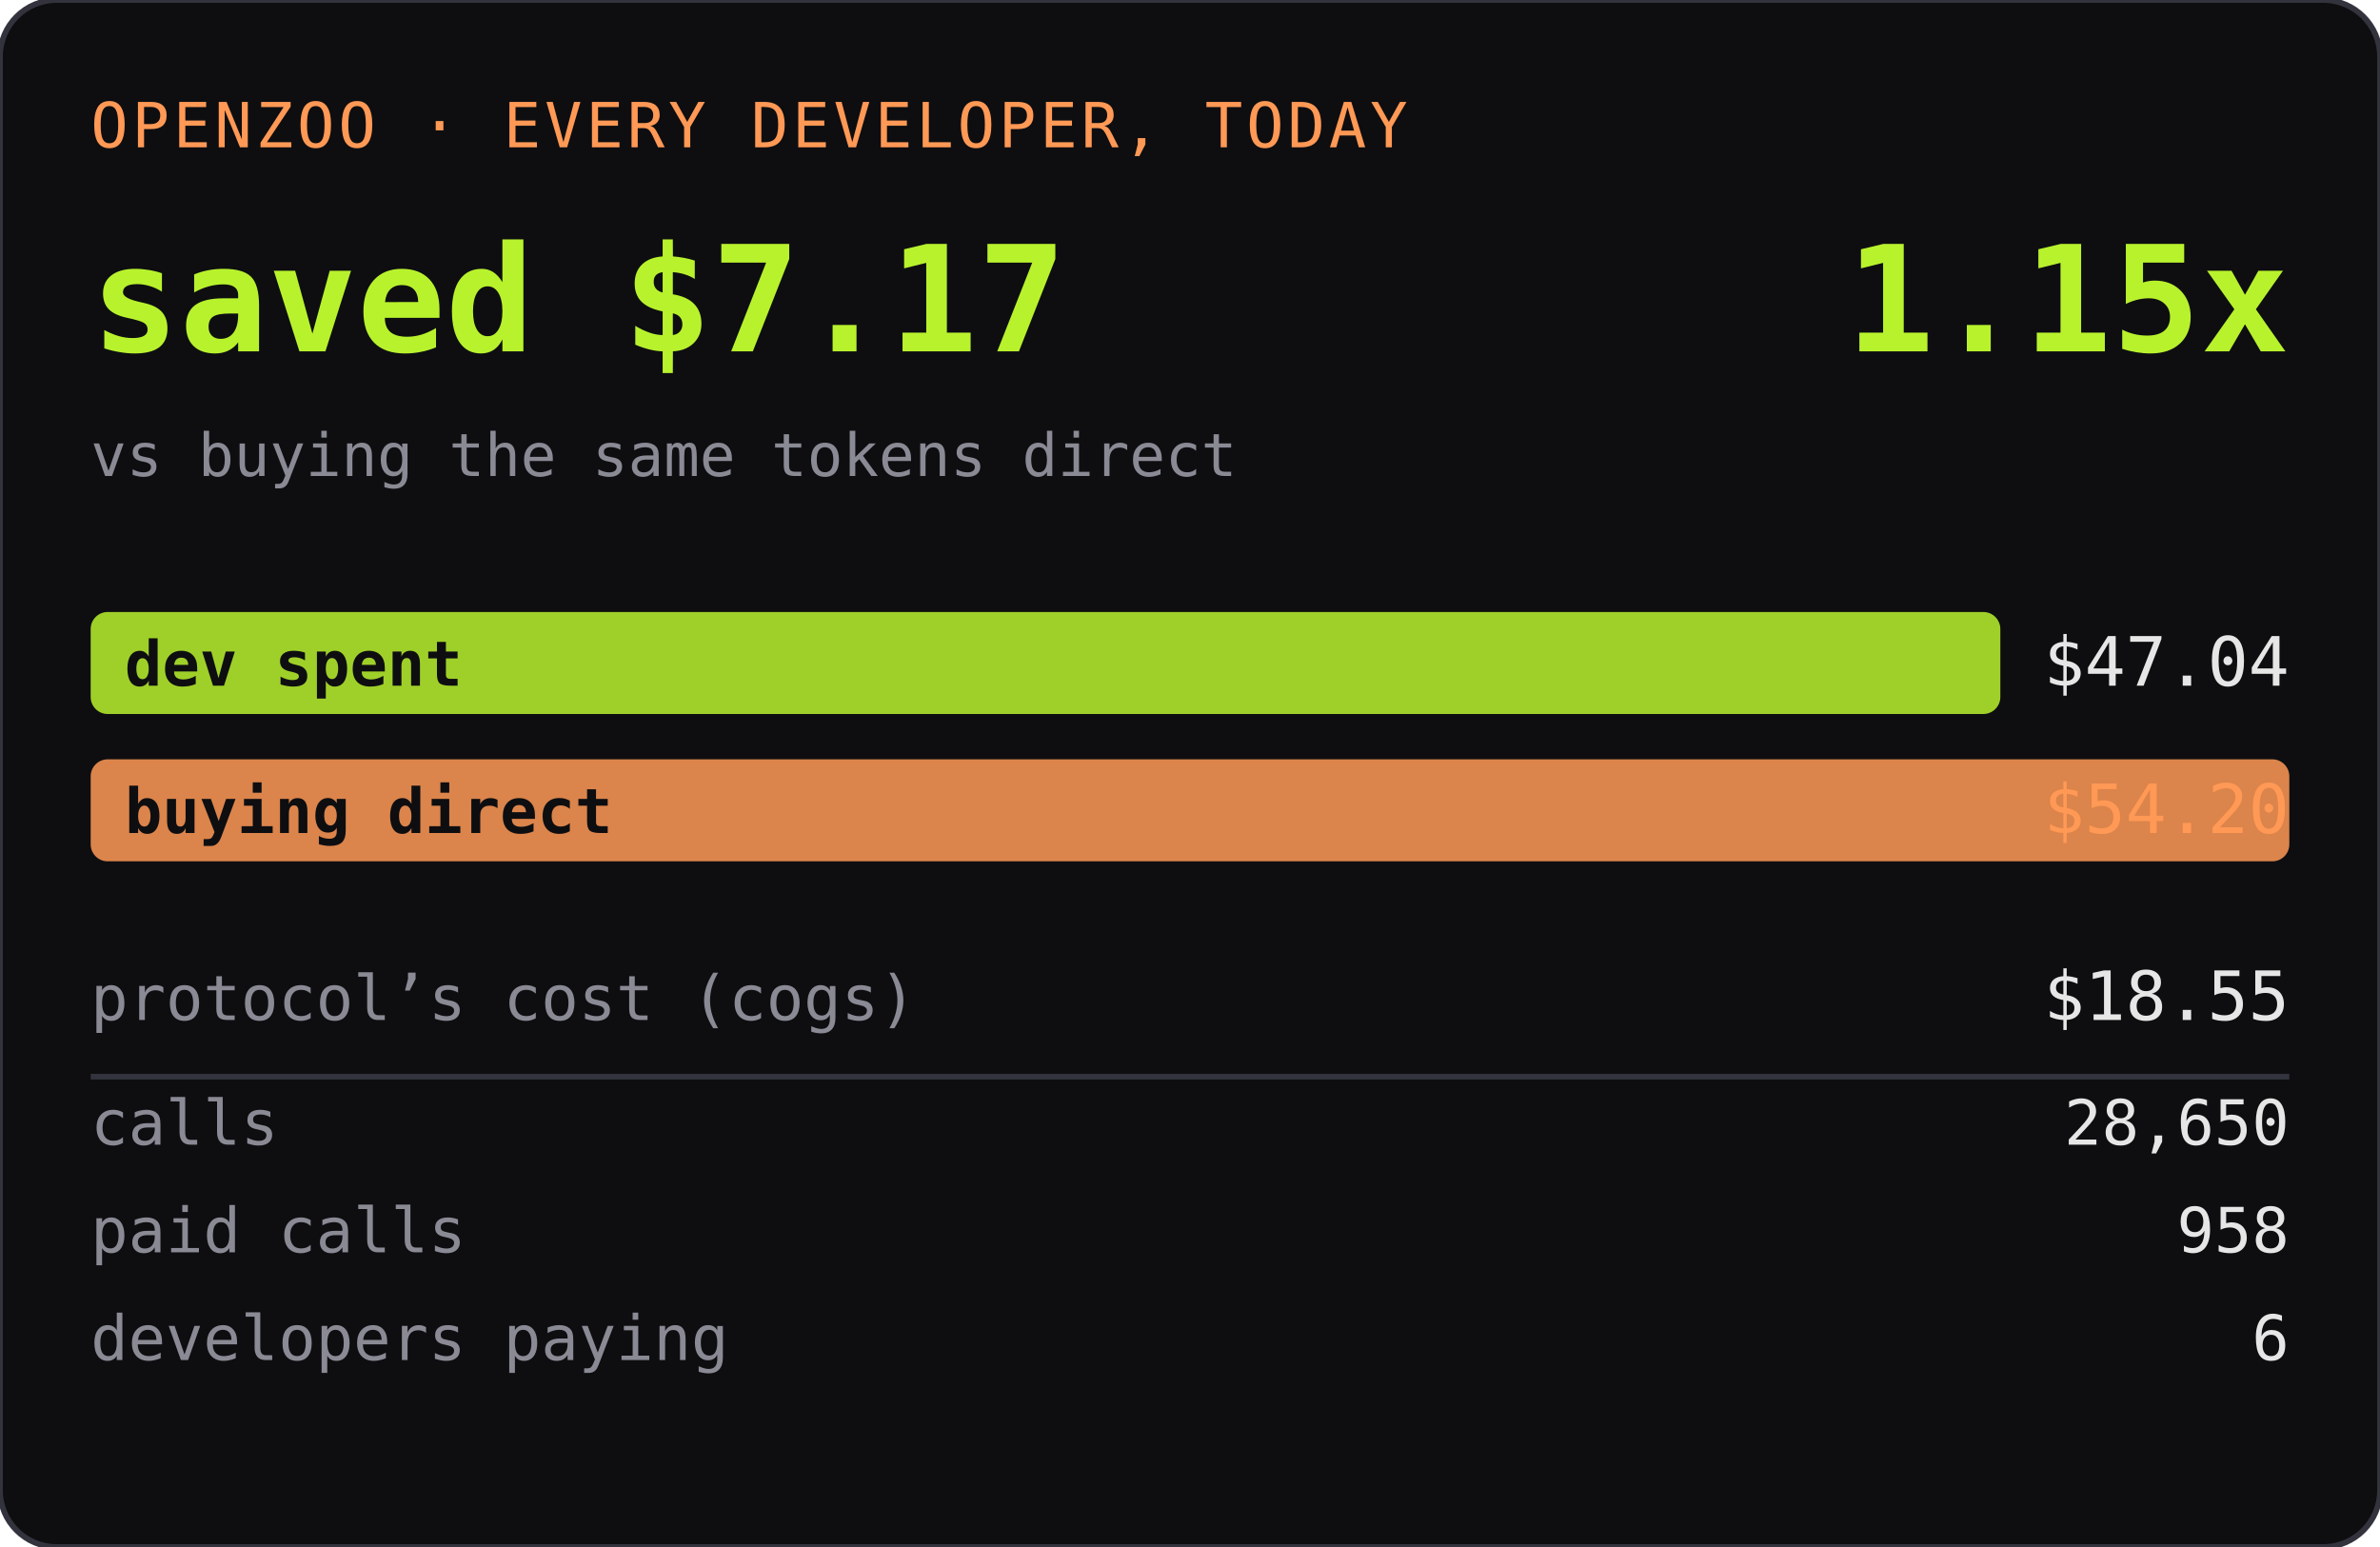
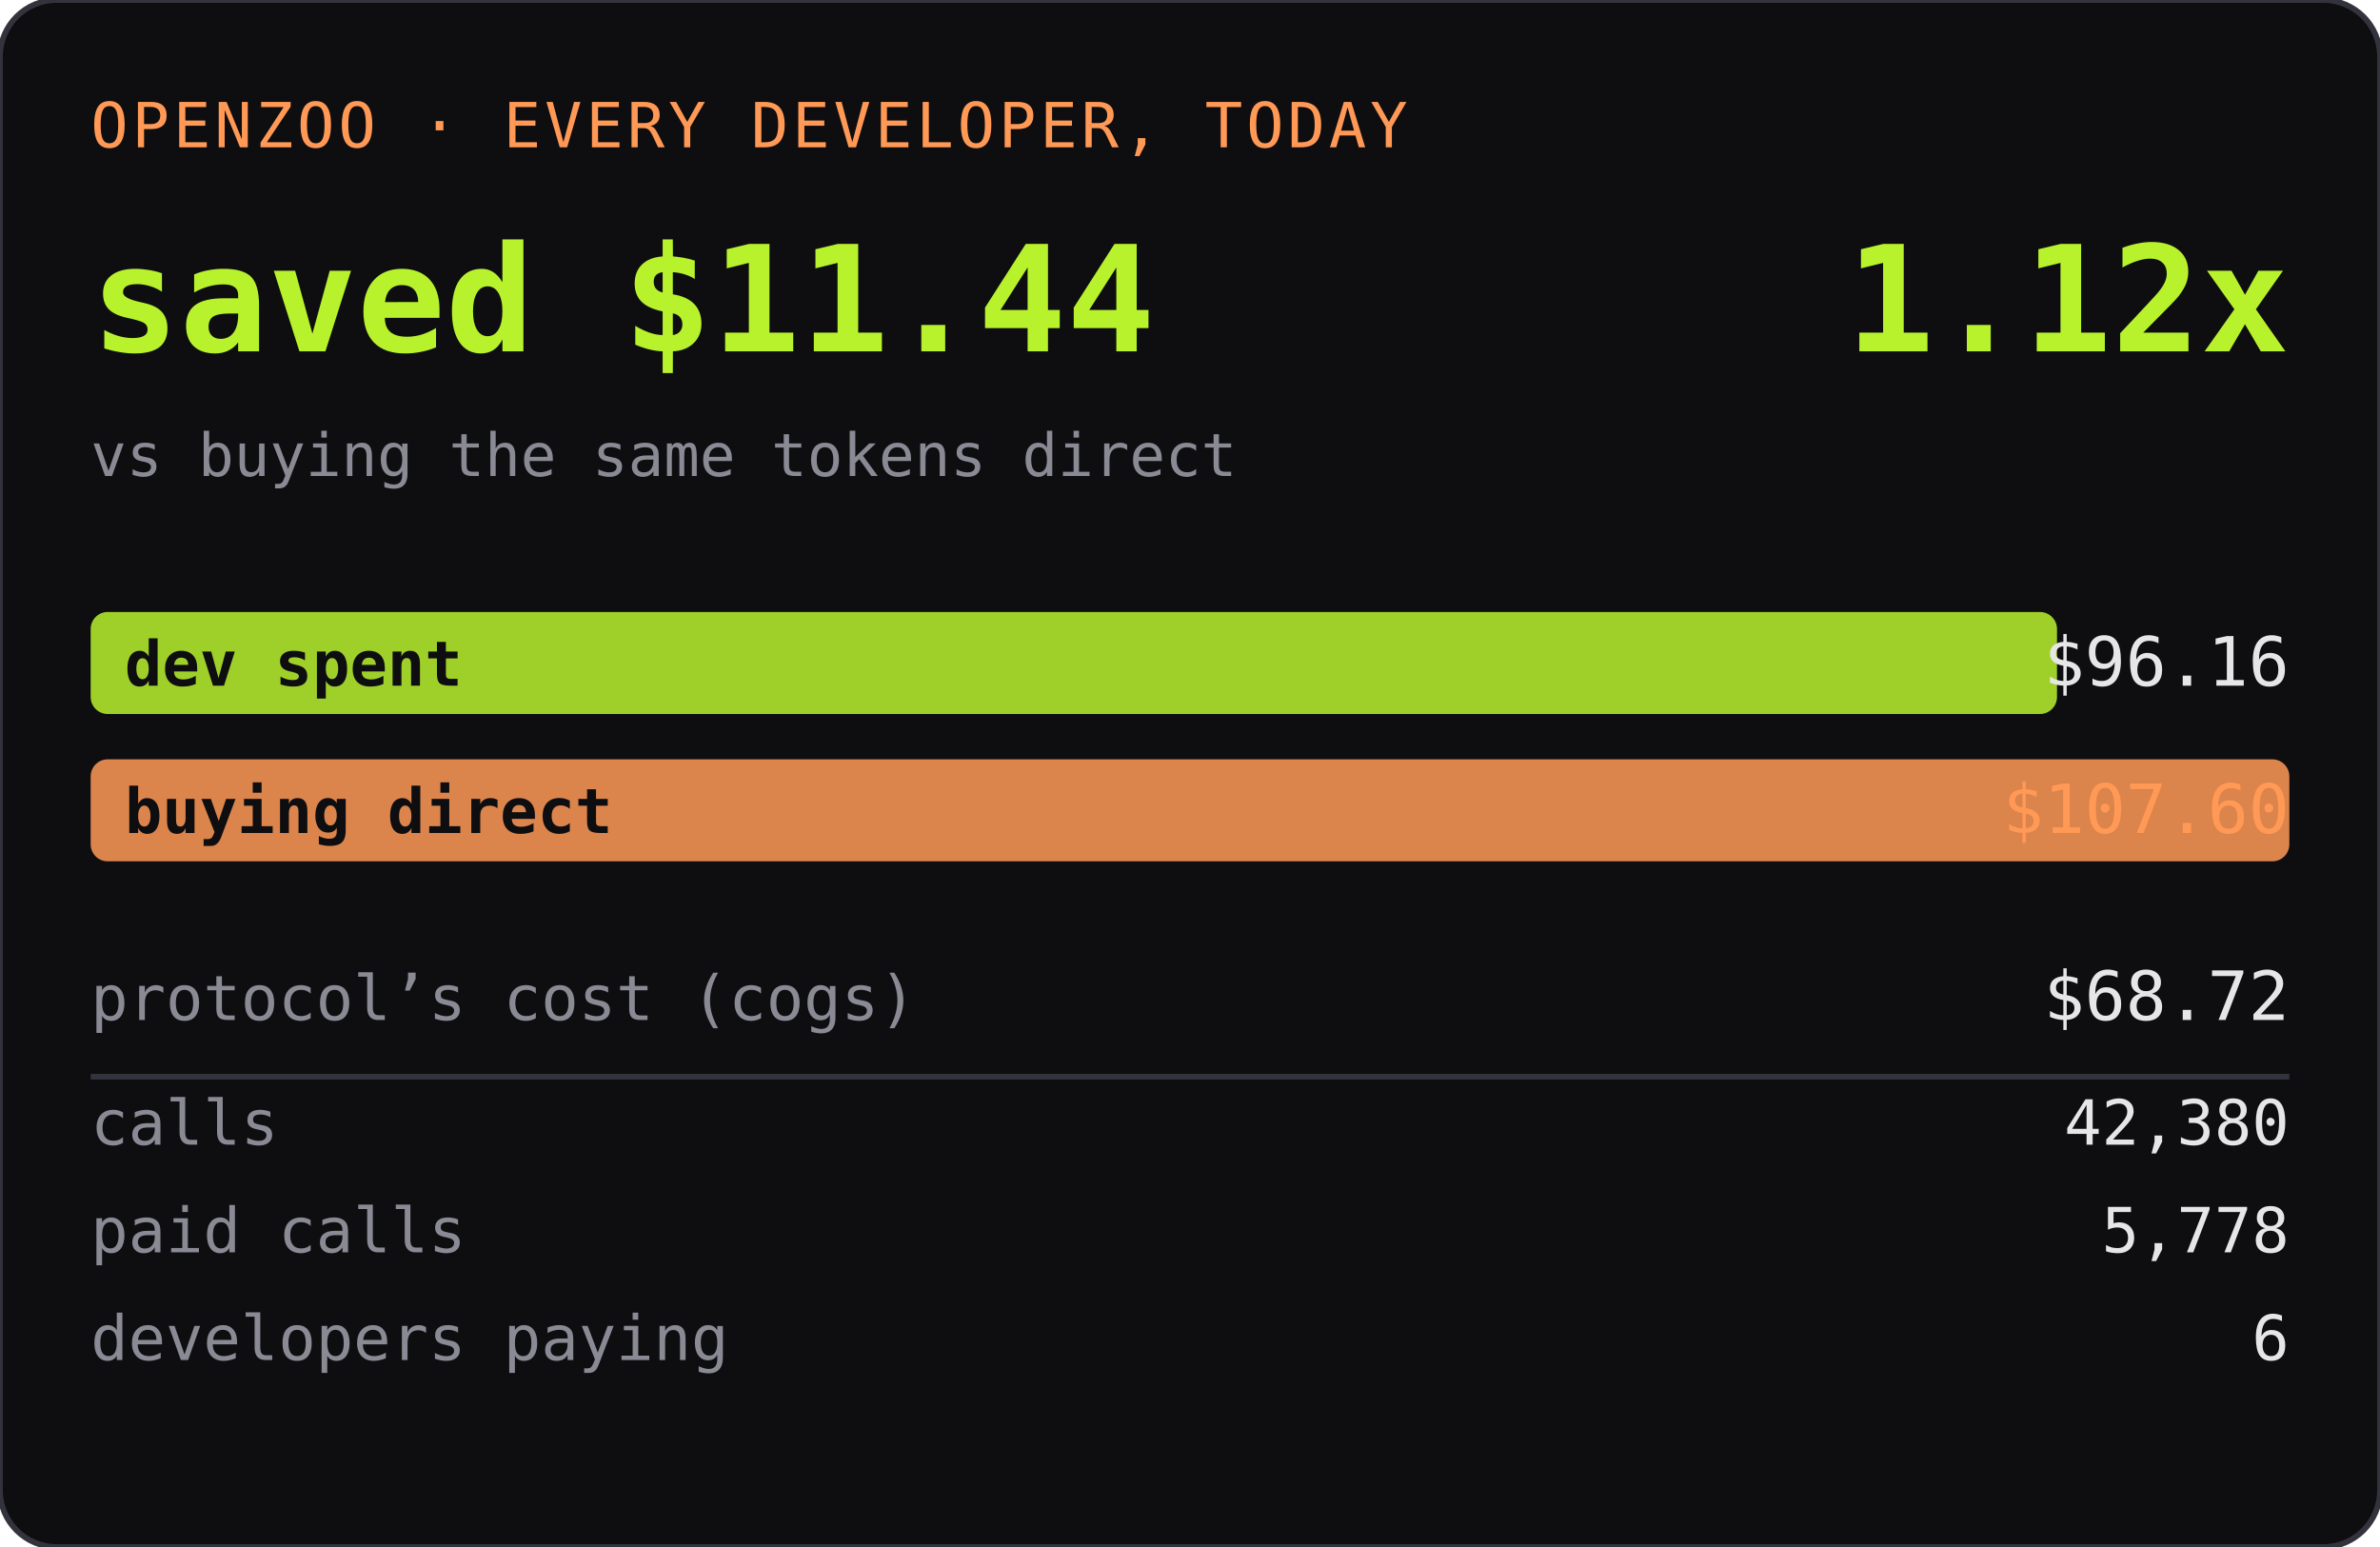
<svg xmlns="http://www.w3.org/2000/svg" width="420" height="273" role="img" aria-label="OPENZOO · EVERY DEVELOPER, TODAY">
  <rect width="420" height="273" rx="10" fill="#0e0e11" />
  <rect width="420" height="273" rx="10" fill="none" stroke="#33333d" />
  <text x="16" y="26" font-family="ui-monospace,SFMono-Regular,Menlo,monospace" font-size="11" fill="#ff9955" letter-spacing="0.06em">OPENZOO · EVERY DEVELOPER, TODAY</text>
-   <text x="16" y="62" font-family="ui-monospace,SFMono-Regular,Menlo,monospace" font-size="26" font-weight="600" fill="#b8f22d">saved $7.17</text>
-   <text x="404" y="62" text-anchor="end" font-family="ui-monospace,SFMono-Regular,Menlo,monospace" font-size="26" font-weight="600" fill="#b8f22d">1.15x</text>
+   <text x="16" y="62" font-family="ui-monospace,SFMono-Regular,Menlo,monospace" font-size="26" font-weight="600" fill="#b8f22d">saved $11.44</text>
+   <text x="404" y="62" text-anchor="end" font-family="ui-monospace,SFMono-Regular,Menlo,monospace" font-size="26" font-weight="600" fill="#b8f22d">1.12x</text>
  <text x="16" y="84" font-family="ui-monospace,SFMono-Regular,Menlo,monospace" font-size="10.5" fill="#8a8a95">vs buying the same tokens direct</text>
-   <rect x="16" y="108" width="337" height="18" rx="3" fill="#b8f22d" opacity="0.85" />
+   <rect x="16" y="108" width="347" height="18" rx="3" fill="#b8f22d" opacity="0.85" />
  <text x="22" y="121" font-family="ui-monospace,SFMono-Regular,Menlo,monospace" font-size="11" fill="#0e0e11" font-weight="600">dev spent</text>
-   <text x="404" y="121" text-anchor="end" font-family="ui-monospace,SFMono-Regular,Menlo,monospace" font-size="12" fill="#e6e6e6">$47.04</text>
+   <text x="404" y="121" text-anchor="end" font-family="ui-monospace,SFMono-Regular,Menlo,monospace" font-size="12" fill="#e6e6e6">$96.16</text>
  <rect x="16" y="134" width="388" height="18" rx="3" fill="#ff9955" opacity="0.85" />
  <text x="22" y="147" font-family="ui-monospace,SFMono-Regular,Menlo,monospace" font-size="11" fill="#0e0e11" font-weight="600">buying direct</text>
-   <text x="404" y="147" text-anchor="end" font-family="ui-monospace,SFMono-Regular,Menlo,monospace" font-size="12" fill="#ff9955">$54.20</text>
+   <text x="404" y="147" text-anchor="end" font-family="ui-monospace,SFMono-Regular,Menlo,monospace" font-size="12" fill="#ff9955">$107.60</text>
  <text x="16" y="180" font-family="ui-monospace,SFMono-Regular,Menlo,monospace" font-size="11" fill="#8a8a95">protocol’s cost (cogs)</text>
-   <text x="404" y="180" text-anchor="end" font-family="ui-monospace,SFMono-Regular,Menlo,monospace" font-size="12" fill="#e6e6e6">$18.55</text>
+   <text x="404" y="180" text-anchor="end" font-family="ui-monospace,SFMono-Regular,Menlo,monospace" font-size="12" fill="#e6e6e6">$68.72</text>
  <line x1="16" y1="190" x2="404" y2="190" stroke="#33333d" />
  <text x="16" y="202" font-family="ui-monospace,SFMono-Regular,Menlo,monospace" font-size="11" fill="#8a8a95">calls</text>
-   <text x="404" y="202" text-anchor="end" font-family="ui-monospace,SFMono-Regular,Menlo,monospace" font-size="11" fill="#e6e6e6">28,650</text>
+   <text x="404" y="202" text-anchor="end" font-family="ui-monospace,SFMono-Regular,Menlo,monospace" font-size="11" fill="#e6e6e6">42,380</text>
  <text x="16" y="221" font-family="ui-monospace,SFMono-Regular,Menlo,monospace" font-size="11" fill="#8a8a95">paid calls</text>
-   <text x="404" y="221" text-anchor="end" font-family="ui-monospace,SFMono-Regular,Menlo,monospace" font-size="11" fill="#e6e6e6">958</text>
+   <text x="404" y="221" text-anchor="end" font-family="ui-monospace,SFMono-Regular,Menlo,monospace" font-size="11" fill="#e6e6e6">5,778</text>
  <text x="16" y="240" font-family="ui-monospace,SFMono-Regular,Menlo,monospace" font-size="11" fill="#8a8a95">developers paying</text>
  <text x="404" y="240" text-anchor="end" font-family="ui-monospace,SFMono-Regular,Menlo,monospace" font-size="11" fill="#e6e6e6">6</text>
</svg>
